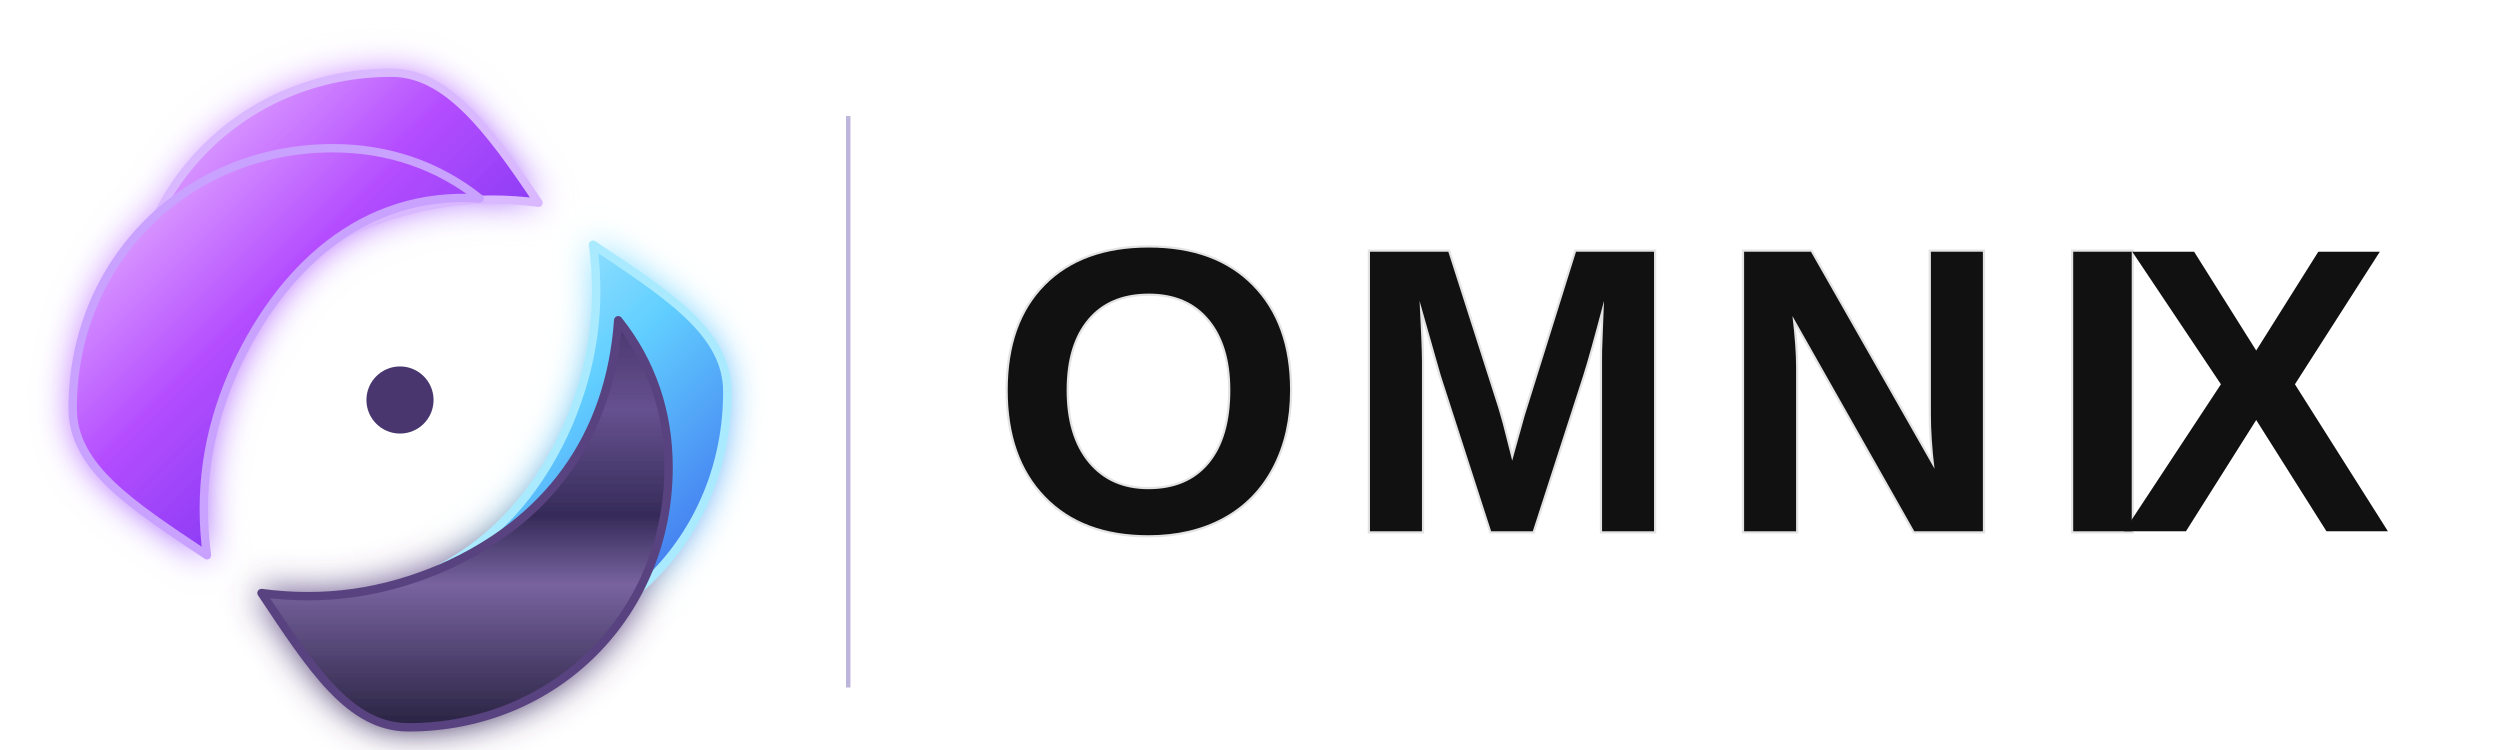
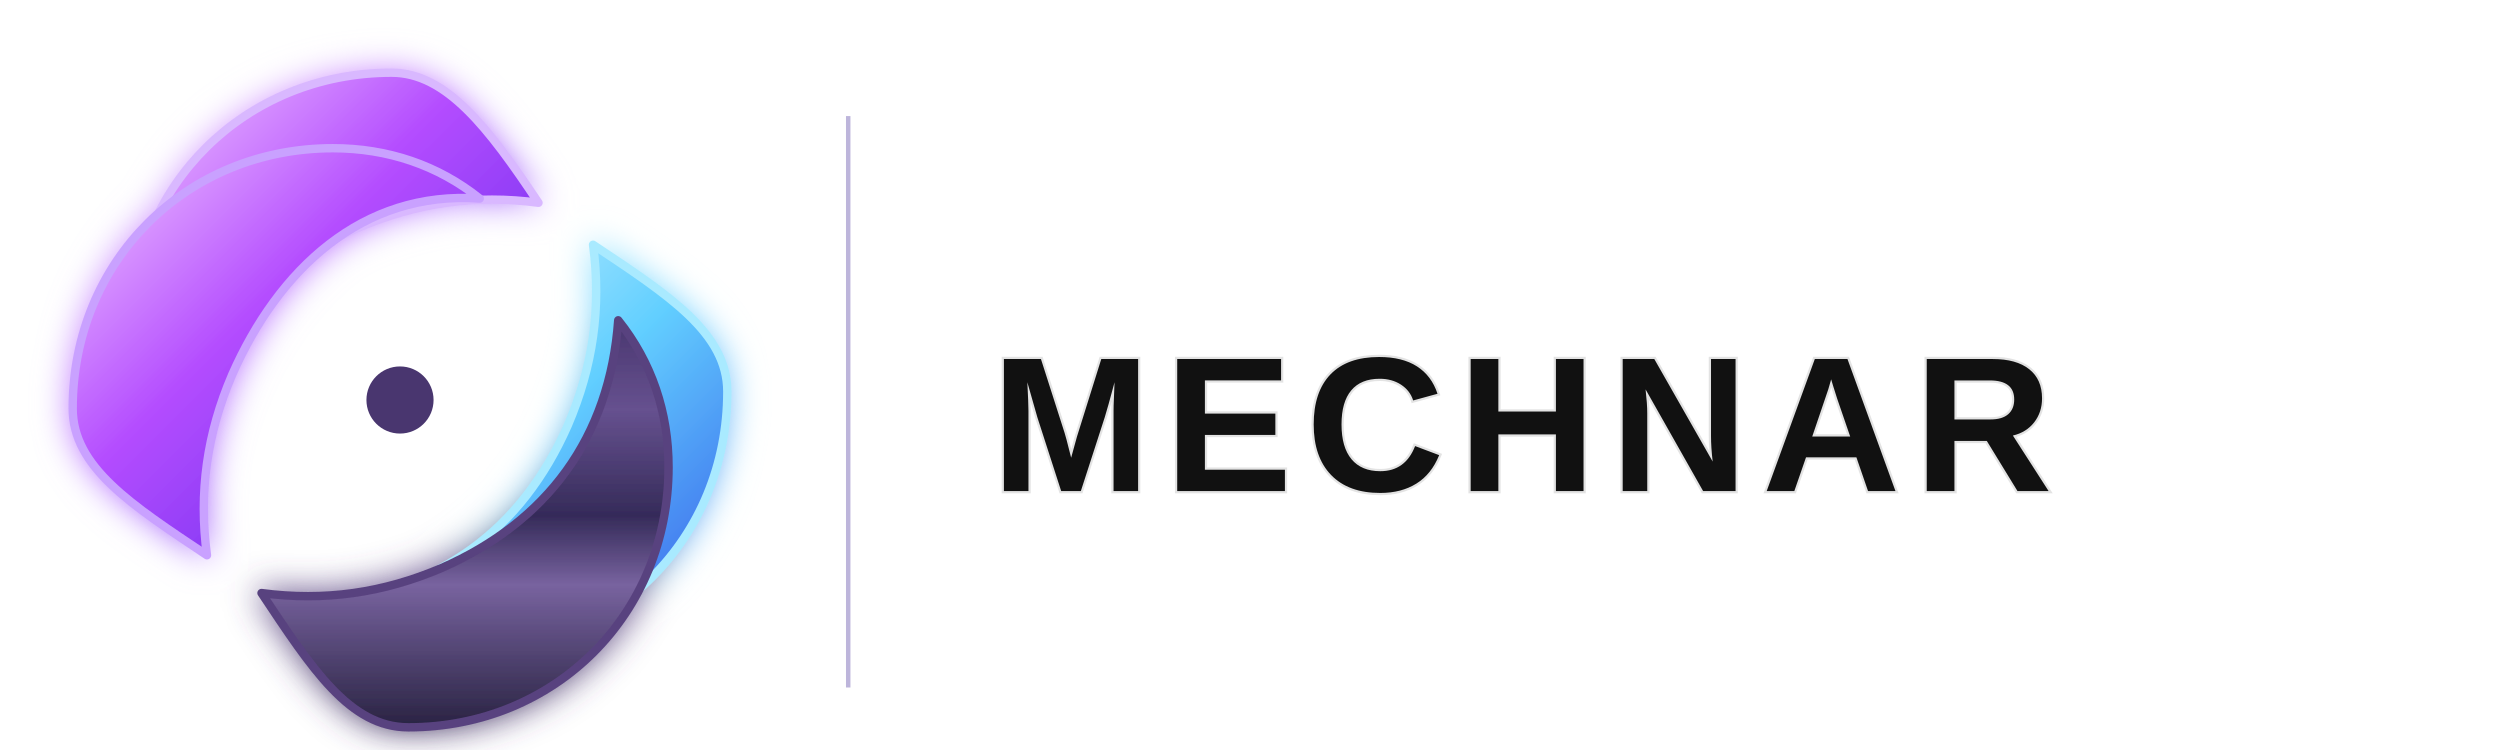
<svg xmlns="http://www.w3.org/2000/svg" viewBox="0 0 560 168" role="img" aria-labelledby="title">
  <defs>
    <linearGradient id="chrome" x1="0" y1="0" x2="0" y2="1">
      <stop stop-color="#49366f" />
      <stop offset=".22" stop-color="#66518f" />
      <stop offset=".48" stop-color="#352b59" />
      <stop offset=".65" stop-color="#78639f" />
      <stop offset="1" stop-color="#292342" />
    </linearGradient>
    <linearGradient id="violet" x1="0" y1="0" x2="1" y2="1">
      <stop stop-color="#f2c9ff" />
      <stop offset=".42" stop-color="#b44dff" />
      <stop offset="1" stop-color="#5725e8" />
    </linearGradient>
    <linearGradient id="blue" x1="0" y1="0" x2="1" y2="1">
      <stop stop-color="#e4fbff" />
      <stop offset=".5" stop-color="#62cfff" />
      <stop offset="1" stop-color="#3454e8" />
    </linearGradient>
    <filter id="softglow" x="-20%" y="-40%" width="140%" height="180%">
      <feGaussianBlur stdDeviation="4" result="blur" />
      <feMerge>
        <feMergeNode in="blur" />
        <feMergeNode in="SourceGraphic" />
      </feMerge>
    </filter>
  </defs>
  <g transform="translate(5 5) scale(.94)">
    <g filter="url(#softglow)" stroke-linejoin="round">
      <path d="M88 12C53 12 26 39 26 73c0 13 4 25 12 35 2-28 17-48 42-59 14-6 28-8 43-6C111 25 101 12 88 12Z" fill="url(#violet)" stroke="#d9b8ff" stroke-width="2" />
      <path d="M168 88c0 35-27 62-62 62-13 0-25-4-35-12 28-2 48-17 59-42 6-14 8-28 6-43 18 12 32 21 32 35Z" fill="url(#blue)" stroke="#a9eaff" stroke-width="2" />
      <path d="M92 168c35 0 62-27 62-62 0-13-4-25-12-35-2 28-17 48-42 59-14 6-28 8-43 6 12 18 21 32 35 32Z" fill="url(#chrome)" stroke="#59427f" stroke-width="2" />
      <path d="M12 92c0-35 27-62 62-62 13 0 25 4 35 12-28-2-48 17-59 42-6 14-8 28-6 43C26 115 12 106 12 92Z" fill="url(#violet)" stroke="#c9a1ff" stroke-width="2" />
    </g>
    <circle cx="90" cy="90" r="8" fill="#49366f" />
  </g>
  <path d="M190 26V154" stroke="#6e5baf" stroke-opacity=".45" />
-   <text x="222" y="119" font-family="Orbitron, Eurostile, Rajdhani, Arial, sans-serif" font-size="91" font-weight="700" letter-spacing="8" fill="#111111" stroke="#111111" stroke-opacity=".12" stroke-width="1">OMNI</text>
-   <text x="475" y="119" font-family="Orbitron, Eurostile, Rajdhani, Arial, sans-serif" font-size="91" font-weight="700" letter-spacing="4" fill="#111111">X</text>
+   <text x="222" y="110" font-family="Orbitron, Eurostile, Rajdhani, Arial, sans-serif" font-size="43" font-weight="700" letter-spacing="3" fill="#111111" stroke="#111111" stroke-opacity=".12" stroke-width="1">MECHNAR</text>
  <path d="M220 137H552" stroke="url(#blue)" stroke-width="1.4" opacity=".5" />
  <path d="M475 137H552" stroke="url(#violet)" stroke-width="2.2" filter="url(#softglow)" />
</svg>
